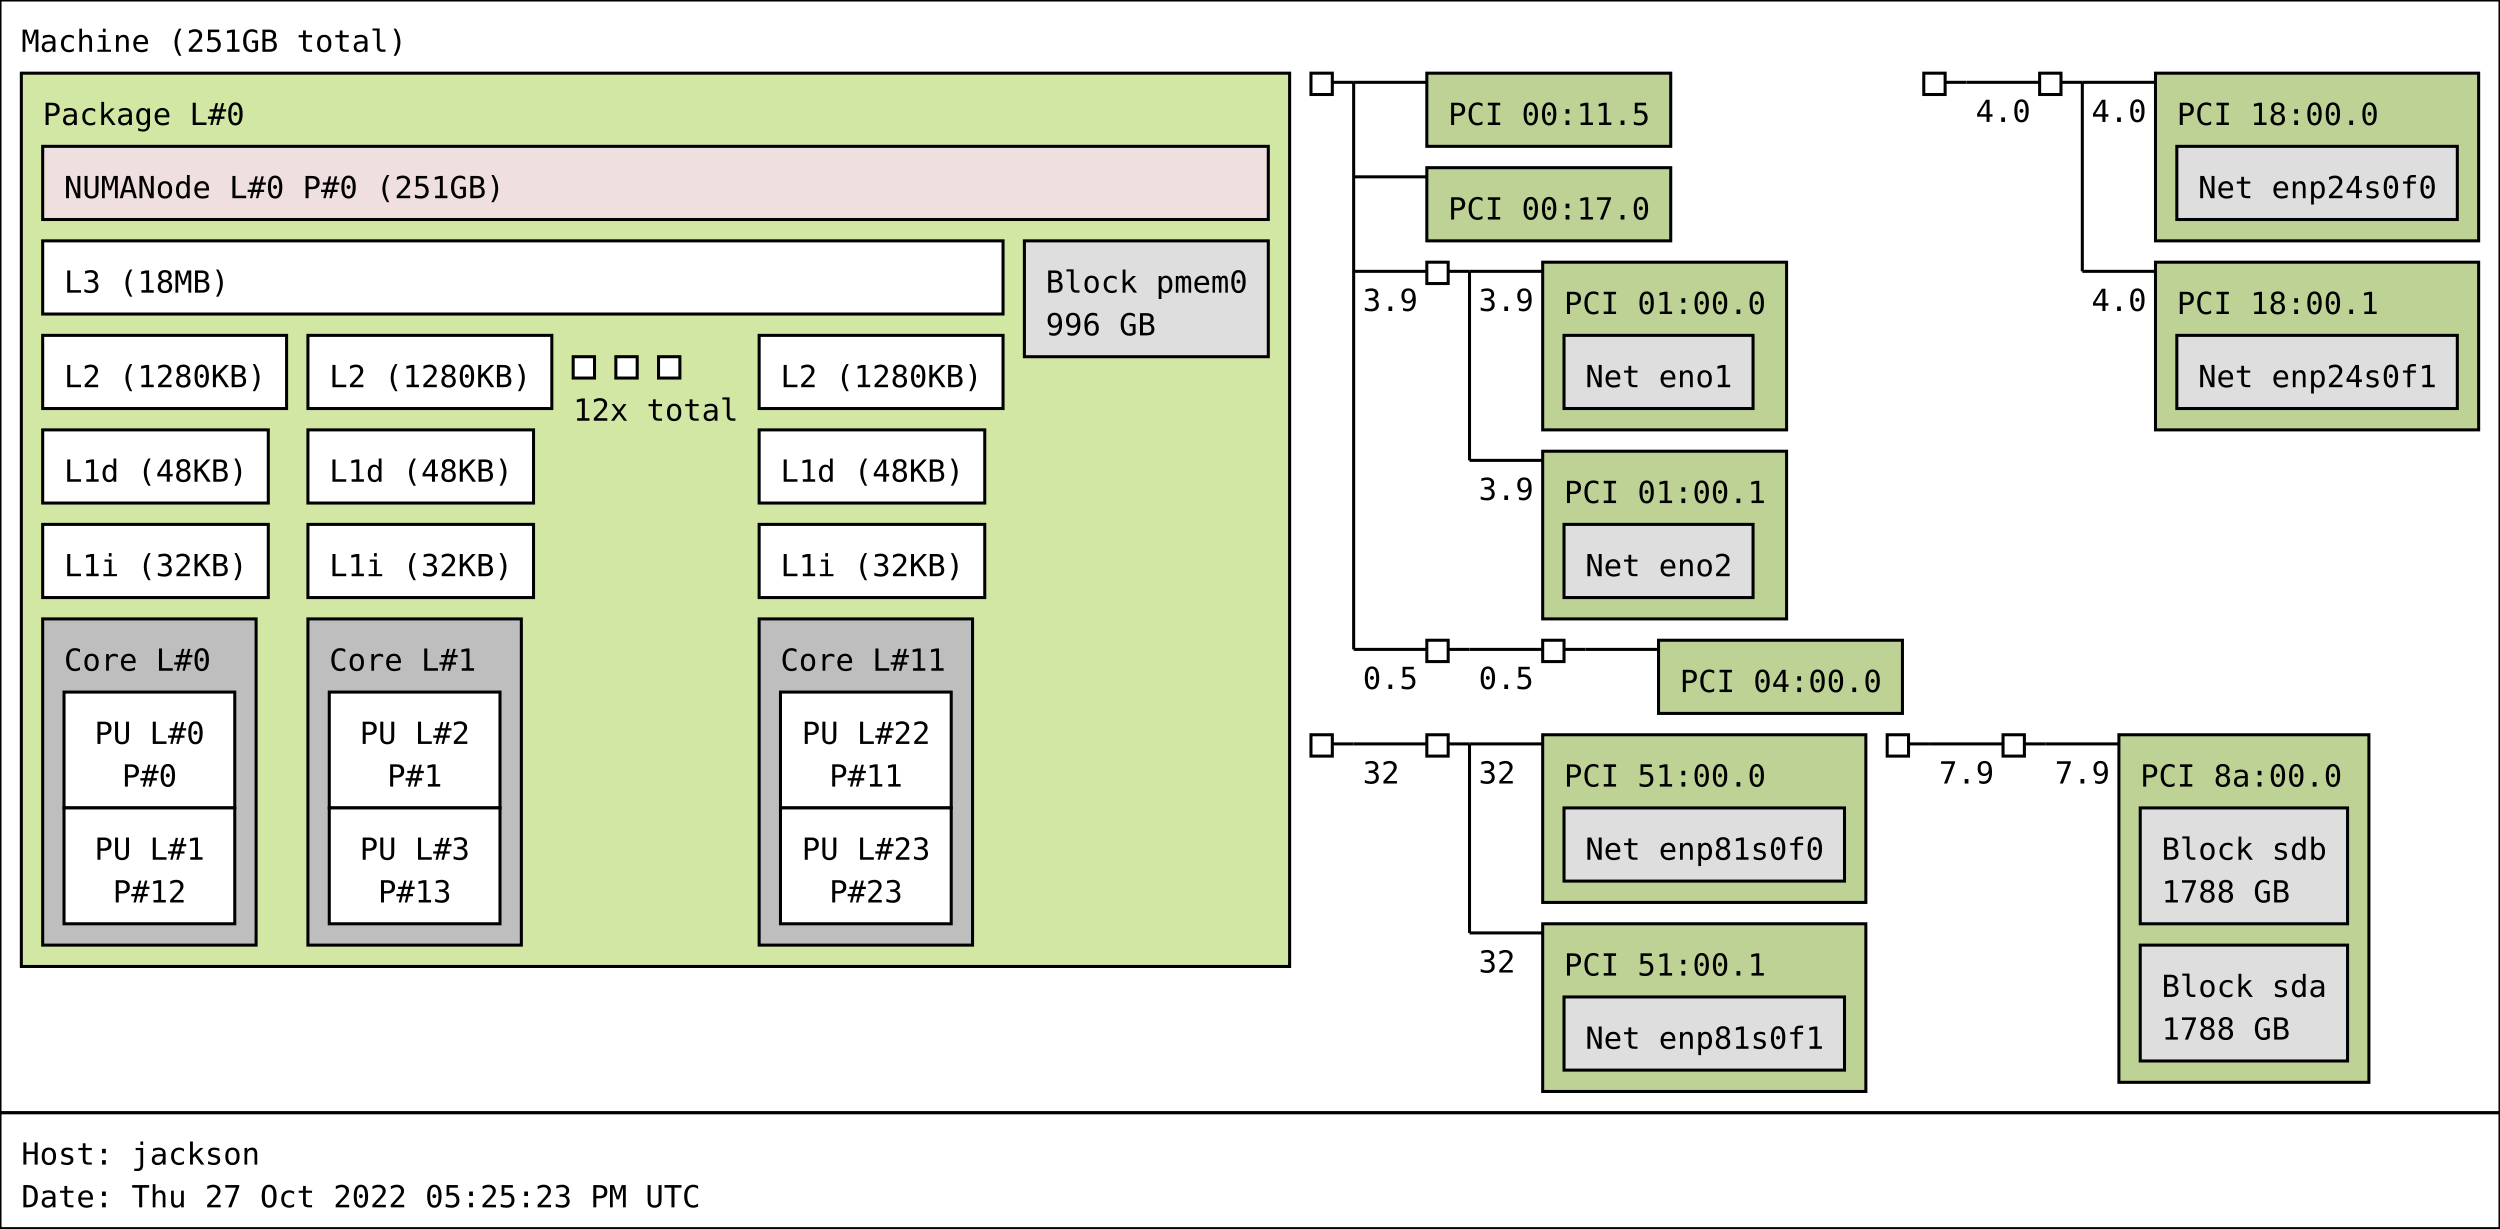
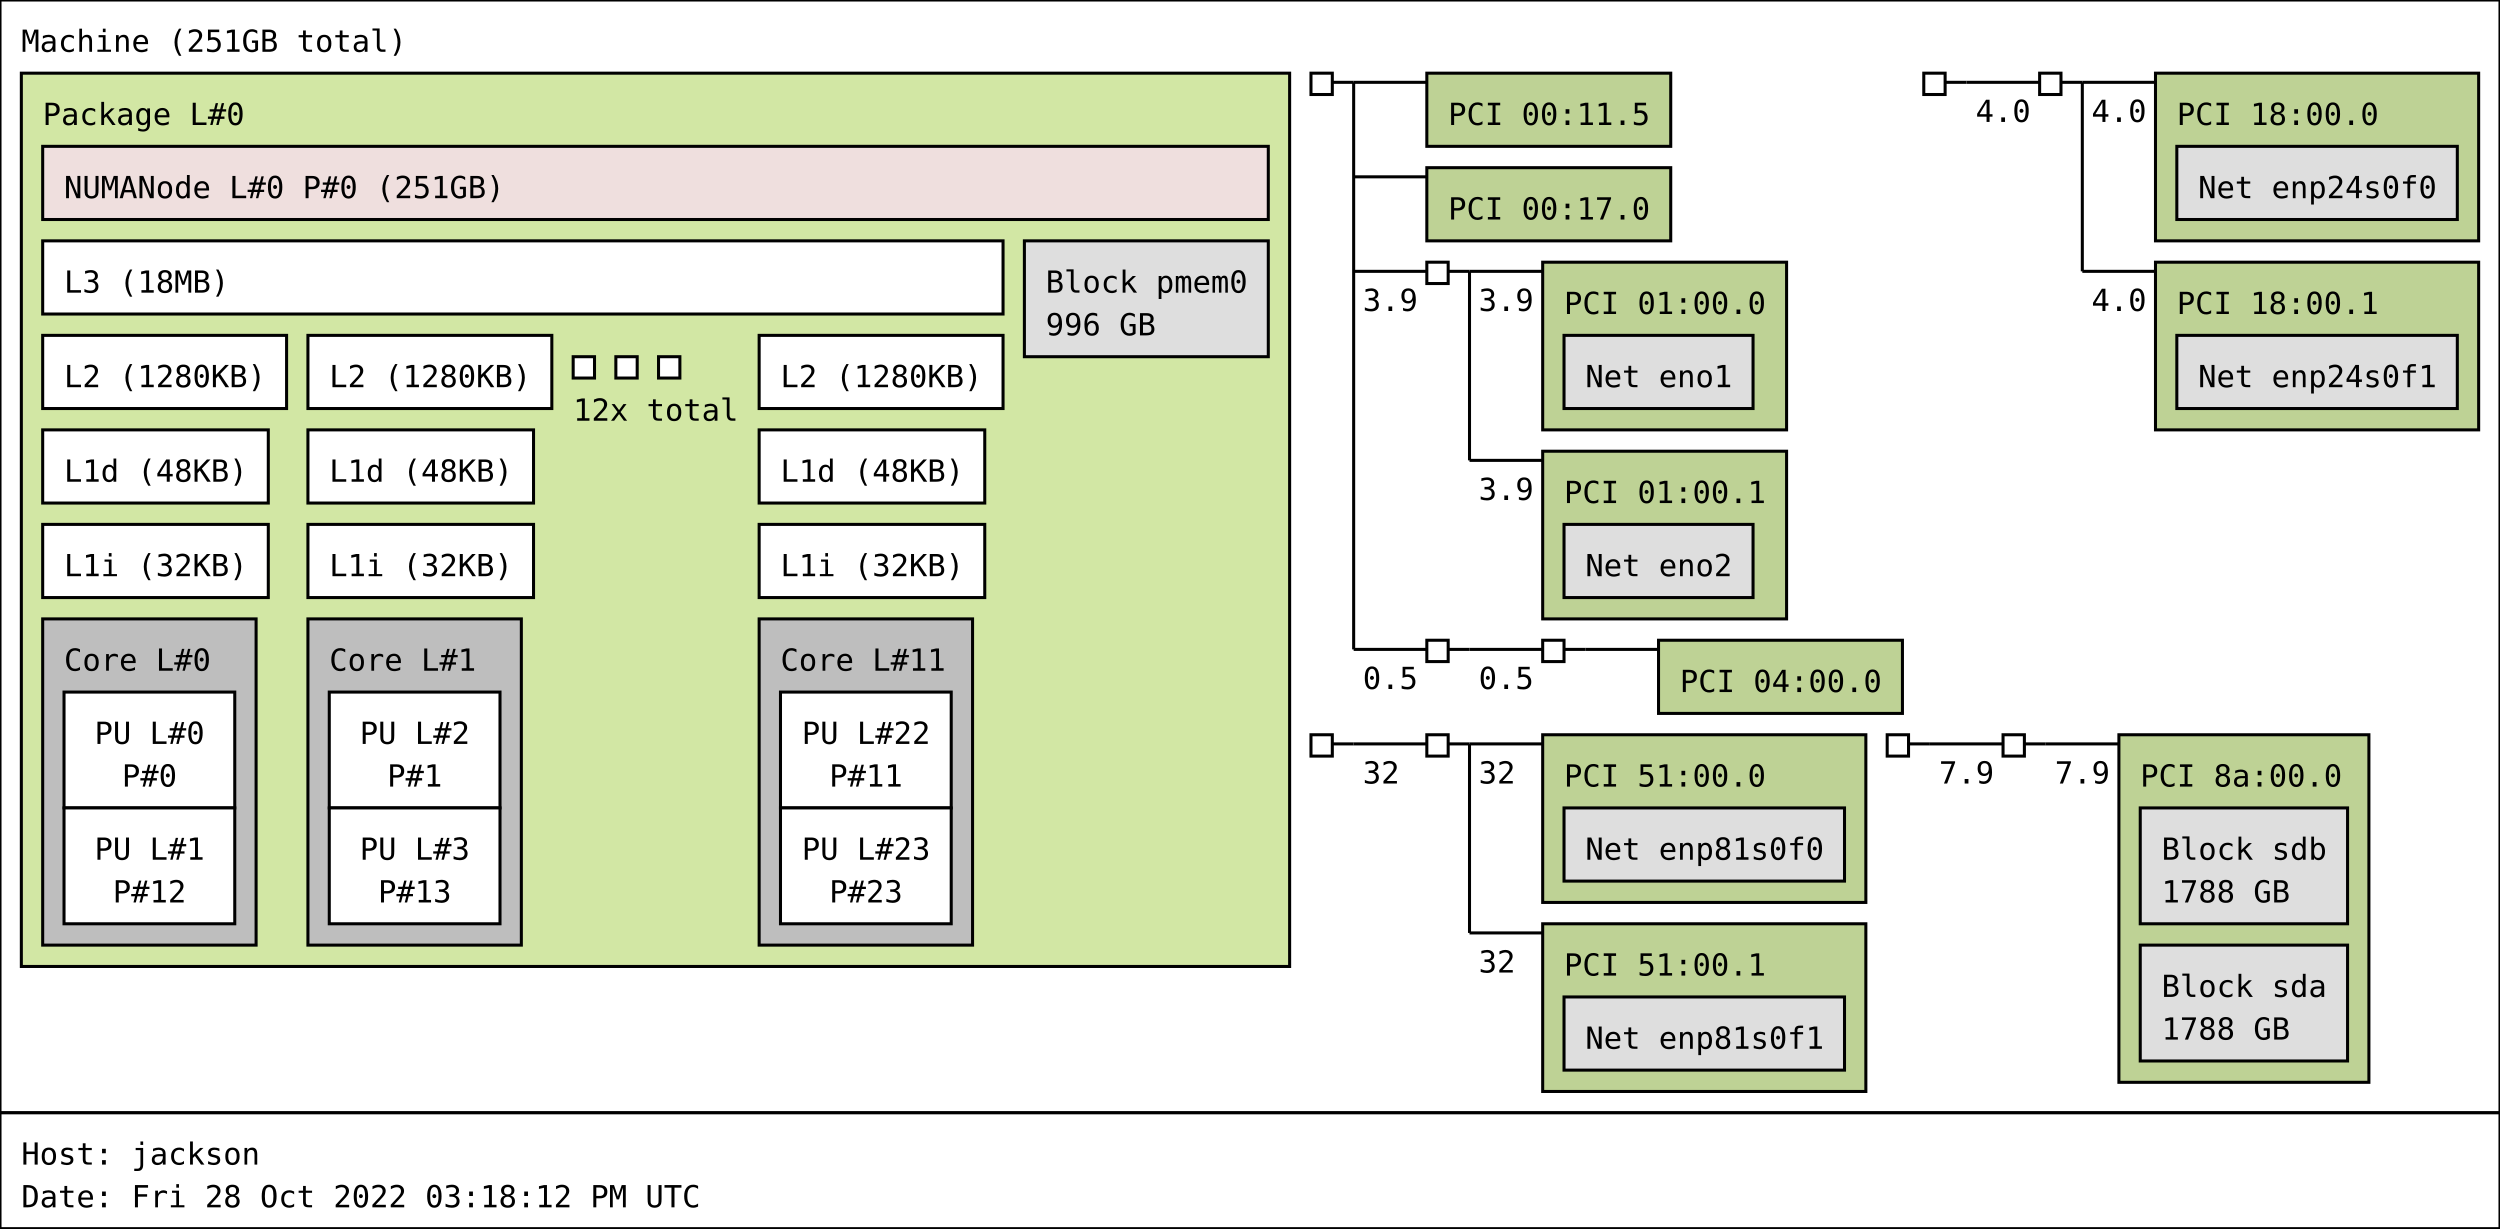
<svg xmlns="http://www.w3.org/2000/svg" width="820px" height="403px" viewBox="0 0 820px 403px" version="1.1">
  <rect id="Machine_0_rect" class="Machine" x="0" y="0" width="820" height="365" fill="rgb(255,255,255)" stroke="rgb(0,0,0)" stroke-width="1" />
  <text id="Machine_0_text" class="Machine" font-family="Monospace" x="7" y="17" fill="rgb(0,0,0)" font-size="10px">Machine (251GB total)</text>
  <rect id="Package_0_rect" class="Package" x="7" y="24" width="416" height="293" fill="rgb(210,231,164)" stroke="rgb(0,0,0)" stroke-width="1" />
  <text id="Package_0_text" class="Package" font-family="Monospace" x="14" y="41" fill="rgb(0,0,0)" font-size="10px">Package L#0</text>
  <rect id="L3_0_rect" class="L3" x="14" y="79" width="315" height="24" fill="rgb(255,255,255)" stroke="rgb(0,0,0)" stroke-width="1" />
  <text id="L3_0_text" class="L3" font-family="Monospace" x="21" y="96" fill="rgb(0,0,0)" font-size="10px">L3 (18MB)</text>
  <rect id="L2_0_rect" class="L2" x="14" y="110" width="80" height="24" fill="rgb(255,255,255)" stroke="rgb(0,0,0)" stroke-width="1" />
  <text id="L2_0_text" class="L2" font-family="Monospace" x="21" y="127" fill="rgb(0,0,0)" font-size="10px">L2 (1280KB)</text>
  <rect id="L1d_0_rect" class="L1d" x="14" y="141" width="74" height="24" fill="rgb(255,255,255)" stroke="rgb(0,0,0)" stroke-width="1" />
  <text id="L1d_0_text" class="L1d" font-family="Monospace" x="21" y="158" fill="rgb(0,0,0)" font-size="10px">L1d (48KB)</text>
  <rect id="L1i_0_rect" class="L1i" x="14" y="172" width="74" height="24" fill="rgb(255,255,255)" stroke="rgb(0,0,0)" stroke-width="1" />
  <text id="L1i_0_text" class="L1i" font-family="Monospace" x="21" y="189" fill="rgb(0,0,0)" font-size="10px">L1i (32KB)</text>
  <rect id="Core_0_rect" class="Core" x="14" y="203" width="70" height="107" fill="rgb(190,190,190)" stroke="rgb(0,0,0)" stroke-width="1" />
  <text id="Core_0_text" class="Core" font-family="Monospace" x="21" y="220" fill="rgb(0,0,0)" font-size="10px">Core L#0</text>
  <rect id="PU_0_rect" class="PU" x="21" y="227" width="56" height="38" fill="rgb(255,255,255)" stroke="rgb(0,0,0)" stroke-width="1" />
  <text id="PU_0_text" class="PU" font-family="Monospace" x="31" y="244" fill="rgb(0,0,0)" font-size="10px">PU L#0</text>
  <text id="PU_0_text_1" class="PU" font-family="Monospace" x="40" y="258" fill="rgb(0,0,0)" font-size="10px">P#0</text>
  <rect id="PU_1_rect" class="PU" x="21" y="265" width="56" height="38" fill="rgb(255,255,255)" stroke="rgb(0,0,0)" stroke-width="1" />
  <text id="PU_1_text" class="PU" font-family="Monospace" x="31" y="282" fill="rgb(0,0,0)" font-size="10px">PU L#1</text>
  <text id="PU_1_text_1" class="PU" font-family="Monospace" x="37" y="296" fill="rgb(0,0,0)" font-size="10px">P#12</text>
  <rect id="L2_1_rect" class="L2" x="101" y="110" width="80" height="24" fill="rgb(255,255,255)" stroke="rgb(0,0,0)" stroke-width="1" />
  <text id="L2_1_text" class="L2" font-family="Monospace" x="108" y="127" fill="rgb(0,0,0)" font-size="10px">L2 (1280KB)</text>
  <rect id="L1d_1_rect" class="L1d" x="101" y="141" width="74" height="24" fill="rgb(255,255,255)" stroke="rgb(0,0,0)" stroke-width="1" />
  <text id="L1d_1_text" class="L1d" font-family="Monospace" x="108" y="158" fill="rgb(0,0,0)" font-size="10px">L1d (48KB)</text>
  <rect id="L1i_1_rect" class="L1i" x="101" y="172" width="74" height="24" fill="rgb(255,255,255)" stroke="rgb(0,0,0)" stroke-width="1" />
  <text id="L1i_1_text" class="L1i" font-family="Monospace" x="108" y="189" fill="rgb(0,0,0)" font-size="10px">L1i (32KB)</text>
  <rect id="Core_1_rect" class="Core" x="101" y="203" width="70" height="107" fill="rgb(190,190,190)" stroke="rgb(0,0,0)" stroke-width="1" />
  <text id="Core_1_text" class="Core" font-family="Monospace" x="108" y="220" fill="rgb(0,0,0)" font-size="10px">Core L#1</text>
  <rect id="PU_2_rect" class="PU" x="108" y="227" width="56" height="38" fill="rgb(255,255,255)" stroke="rgb(0,0,0)" stroke-width="1" />
  <text id="PU_2_text" class="PU" font-family="Monospace" x="118" y="244" fill="rgb(0,0,0)" font-size="10px">PU L#2</text>
  <text id="PU_2_text_1" class="PU" font-family="Monospace" x="127" y="258" fill="rgb(0,0,0)" font-size="10px">P#1</text>
  <rect id="PU_3_rect" class="PU" x="108" y="265" width="56" height="38" fill="rgb(255,255,255)" stroke="rgb(0,0,0)" stroke-width="1" />
  <text id="PU_3_text" class="PU" font-family="Monospace" x="118" y="282" fill="rgb(0,0,0)" font-size="10px">PU L#3</text>
  <text id="PU_3_text_1" class="PU" font-family="Monospace" x="124" y="296" fill="rgb(0,0,0)" font-size="10px">P#13</text>
  <rect id="L2_2_rect" class="L2" x="188" y="117" width="7" height="7" fill="rgb(255,255,255)" stroke="rgb(0,0,0)" stroke-width="1" />
  <rect id="L2_2_rect" class="L2" x="202" y="117" width="7" height="7" fill="rgb(255,255,255)" stroke="rgb(0,0,0)" stroke-width="1" />
  <rect id="L2_2_rect" class="L2" x="216" y="117" width="7" height="7" fill="rgb(255,255,255)" stroke="rgb(0,0,0)" stroke-width="1" />
  <text id="L2_2_text" class="L2" font-family="Monospace" x="188" y="138" fill="rgb(0,0,0)" font-size="10px">12x total</text>
  <rect id="L2_11_rect" class="L2" x="249" y="110" width="80" height="24" fill="rgb(255,255,255)" stroke="rgb(0,0,0)" stroke-width="1" />
  <text id="L2_11_text" class="L2" font-family="Monospace" x="256" y="127" fill="rgb(0,0,0)" font-size="10px">L2 (1280KB)</text>
  <rect id="L1d_11_rect" class="L1d" x="249" y="141" width="74" height="24" fill="rgb(255,255,255)" stroke="rgb(0,0,0)" stroke-width="1" />
  <text id="L1d_11_text" class="L1d" font-family="Monospace" x="256" y="158" fill="rgb(0,0,0)" font-size="10px">L1d (48KB)</text>
  <rect id="L1i_11_rect" class="L1i" x="249" y="172" width="74" height="24" fill="rgb(255,255,255)" stroke="rgb(0,0,0)" stroke-width="1" />
  <text id="L1i_11_text" class="L1i" font-family="Monospace" x="256" y="189" fill="rgb(0,0,0)" font-size="10px">L1i (32KB)</text>
  <rect id="Core_11_rect" class="Core" x="249" y="203" width="70" height="107" fill="rgb(190,190,190)" stroke="rgb(0,0,0)" stroke-width="1" />
  <text id="Core_11_text" class="Core" font-family="Monospace" x="256" y="220" fill="rgb(0,0,0)" font-size="10px">Core L#11</text>
  <rect id="PU_22_rect" class="PU" x="256" y="227" width="56" height="38" fill="rgb(255,255,255)" stroke="rgb(0,0,0)" stroke-width="1" />
  <text id="PU_22_text" class="PU" font-family="Monospace" x="263" y="244" fill="rgb(0,0,0)" font-size="10px">PU L#22</text>
  <text id="PU_22_text_1" class="PU" font-family="Monospace" x="272" y="258" fill="rgb(0,0,0)" font-size="10px">P#11</text>
  <rect id="PU_23_rect" class="PU" x="256" y="265" width="56" height="38" fill="rgb(255,255,255)" stroke="rgb(0,0,0)" stroke-width="1" />
  <text id="PU_23_text" class="PU" font-family="Monospace" x="263" y="282" fill="rgb(0,0,0)" font-size="10px">PU L#23</text>
  <text id="PU_23_text_1" class="PU" font-family="Monospace" x="272" y="296" fill="rgb(0,0,0)" font-size="10px">P#23</text>
  <rect id="NUMANode_0_rect" class="NUMANode" x="14" y="48" width="402" height="24" fill="rgb(239,223,222)" stroke="rgb(0,0,0)" stroke-width="1" />
  <text id="NUMANode_0_text" class="NUMANode" font-family="Monospace" x="21" y="65" fill="rgb(0,0,0)" font-size="10px">NUMANode L#0 P#0 (251GB)</text>
  <rect id="Block_0_rect" class="Block" x="336" y="79" width="80" height="38" fill="rgb(222,222,222)" stroke="rgb(0,0,0)" stroke-width="1" />
  <text id="Block_0_text" class="Block" font-family="Monospace" x="343" y="96" fill="rgb(0,0,0)" font-size="10px">Block pmem0</text>
  <text id="Block_0_text_1" class="Block" font-family="Monospace" x="343" y="110" fill="rgb(0,0,0)" font-size="10px">996 GB</text>
  <rect id="HostBridge_0_rect" class="HostBridge" x="430" y="24" width="7" height="7" fill="rgb(255,255,255)" stroke="rgb(0,0,0)" stroke-width="1" />
  <line id="HostBridge_0_line" class="HostBridge" x1="437" y1="27" x2="444" y2="27" stroke="rgb(0,0,0)" stroke-width="1" />
  <line id="HostBridge_0_line_2" class="HostBridge" x1="444" y1="27" x2="468" y2="27" stroke="rgb(0,0,0)" stroke-width="1" />
  <line id="HostBridge_0_line_3" class="HostBridge" x1="444" y1="58" x2="468" y2="58" stroke="rgb(0,0,0)" stroke-width="1" />
  <line id="HostBridge_0_line_4" class="HostBridge" x1="444" y1="89" x2="468" y2="89" stroke="rgb(0,0,0)" stroke-width="1" />
  <text id="HostBridge_0_text_4" class="HostBridge" font-family="Monospace" x="447" y="102" fill="rgb(0,0,0)" font-size="10px">3.9</text>
  <line id="HostBridge_0_line_5" class="HostBridge" x1="444" y1="213" x2="468" y2="213" stroke="rgb(0,0,0)" stroke-width="1" />
  <text id="HostBridge_0_text_5" class="HostBridge" font-family="Monospace" x="447" y="226" fill="rgb(0,0,0)" font-size="10px">0.5</text>
  <line id="HostBridge_0_line_1" class="HostBridge" x1="444" y1="27" x2="444" y2="213" stroke="rgb(0,0,0)" stroke-width="1" />
  <rect id="PCI_0_rect" class="PCI" x="468" y="24" width="80" height="24" fill="rgb(190,210,149)" stroke="rgb(0,0,0)" stroke-width="1" />
  <text id="PCI_0_text" class="PCI" font-family="Monospace" x="475" y="41" fill="rgb(0,0,0)" font-size="10px">PCI 00:11.5</text>
  <rect id="PCI_1_rect" class="PCI" x="468" y="55" width="80" height="24" fill="rgb(190,210,149)" stroke="rgb(0,0,0)" stroke-width="1" />
  <text id="PCI_1_text" class="PCI" font-family="Monospace" x="475" y="72" fill="rgb(0,0,0)" font-size="10px">PCI 00:17.0</text>
  <rect id="PCIBridge_1_rect" class="PCIBridge" x="468" y="86" width="7" height="7" fill="rgb(255,255,255)" stroke="rgb(0,0,0)" stroke-width="1" />
  <line id="PCIBridge_1_line" class="PCIBridge" x1="475" y1="89" x2="482" y2="89" stroke="rgb(0,0,0)" stroke-width="1" />
  <line id="PCIBridge_1_line_2" class="PCIBridge" x1="482" y1="89" x2="506" y2="89" stroke="rgb(0,0,0)" stroke-width="1" />
  <text id="PCIBridge_1_text_2" class="PCIBridge" font-family="Monospace" x="485" y="102" fill="rgb(0,0,0)" font-size="10px">3.9</text>
  <line id="PCIBridge_1_line_3" class="PCIBridge" x1="482" y1="151" x2="506" y2="151" stroke="rgb(0,0,0)" stroke-width="1" />
  <text id="PCIBridge_1_text_3" class="PCIBridge" font-family="Monospace" x="485" y="164" fill="rgb(0,0,0)" font-size="10px">3.9</text>
  <line id="PCIBridge_1_line_1" class="PCIBridge" x1="482" y1="89" x2="482" y2="151" stroke="rgb(0,0,0)" stroke-width="1" />
  <rect id="PCI_2_rect" class="PCI" x="506" y="86" width="80" height="55" fill="rgb(190,210,149)" stroke="rgb(0,0,0)" stroke-width="1" />
  <text id="PCI_2_text" class="PCI" font-family="Monospace" x="513" y="103" fill="rgb(0,0,0)" font-size="10px">PCI 01:00.0</text>
  <rect id="Net_1_rect" class="Net" x="513" y="110" width="62" height="24" fill="rgb(222,222,222)" stroke="rgb(0,0,0)" stroke-width="1" />
  <text id="Net_1_text" class="Net" font-family="Monospace" x="520" y="127" fill="rgb(0,0,0)" font-size="10px">Net eno1</text>
  <rect id="PCI_3_rect" class="PCI" x="506" y="148" width="80" height="55" fill="rgb(190,210,149)" stroke="rgb(0,0,0)" stroke-width="1" />
  <text id="PCI_3_text" class="PCI" font-family="Monospace" x="513" y="165" fill="rgb(0,0,0)" font-size="10px">PCI 01:00.1</text>
  <rect id="Net_2_rect" class="Net" x="513" y="172" width="62" height="24" fill="rgb(222,222,222)" stroke="rgb(0,0,0)" stroke-width="1" />
  <text id="Net_2_text" class="Net" font-family="Monospace" x="520" y="189" fill="rgb(0,0,0)" font-size="10px">Net eno2</text>
  <rect id="PCIBridge_2_rect" class="PCIBridge" x="468" y="210" width="7" height="7" fill="rgb(255,255,255)" stroke="rgb(0,0,0)" stroke-width="1" />
  <line id="PCIBridge_2_line" class="PCIBridge" x1="475" y1="213" x2="482" y2="213" stroke="rgb(0,0,0)" stroke-width="1" />
  <line id="PCIBridge_2_line_2" class="PCIBridge" x1="482" y1="213" x2="506" y2="213" stroke="rgb(0,0,0)" stroke-width="1" />
  <text id="PCIBridge_2_text_2" class="PCIBridge" font-family="Monospace" x="485" y="226" fill="rgb(0,0,0)" font-size="10px">0.5</text>
  <line id="PCIBridge_2_line_1" class="PCIBridge" x1="482" y1="213" x2="482" y2="213" stroke="rgb(0,0,0)" stroke-width="1" />
  <rect id="PCIBridge_3_rect" class="PCIBridge" x="506" y="210" width="7" height="7" fill="rgb(255,255,255)" stroke="rgb(0,0,0)" stroke-width="1" />
  <line id="PCIBridge_3_line" class="PCIBridge" x1="513" y1="213" x2="520" y2="213" stroke="rgb(0,0,0)" stroke-width="1" />
  <line id="PCIBridge_3_line_2" class="PCIBridge" x1="520" y1="213" x2="544" y2="213" stroke="rgb(0,0,0)" stroke-width="1" />
  <line id="PCIBridge_3_line_1" class="PCIBridge" x1="520" y1="213" x2="520" y2="213" stroke="rgb(0,0,0)" stroke-width="1" />
  <rect id="PCI_4_rect" class="PCI" x="544" y="210" width="80" height="24" fill="rgb(190,210,149)" stroke="rgb(0,0,0)" stroke-width="1" />
  <text id="PCI_4_text" class="PCI" font-family="Monospace" x="551" y="227" fill="rgb(0,0,0)" font-size="10px">PCI 04:00.0</text>
  <rect id="HostBridge_4_rect" class="HostBridge" x="631" y="24" width="7" height="7" fill="rgb(255,255,255)" stroke="rgb(0,0,0)" stroke-width="1" />
  <line id="HostBridge_4_line" class="HostBridge" x1="638" y1="27" x2="645" y2="27" stroke="rgb(0,0,0)" stroke-width="1" />
  <line id="HostBridge_4_line_2" class="HostBridge" x1="645" y1="27" x2="669" y2="27" stroke="rgb(0,0,0)" stroke-width="1" />
  <text id="HostBridge_4_text_2" class="HostBridge" font-family="Monospace" x="648" y="40" fill="rgb(0,0,0)" font-size="10px">4.0</text>
  <line id="HostBridge_4_line_1" class="HostBridge" x1="645" y1="27" x2="645" y2="27" stroke="rgb(0,0,0)" stroke-width="1" />
  <rect id="PCIBridge_5_rect" class="PCIBridge" x="669" y="24" width="7" height="7" fill="rgb(255,255,255)" stroke="rgb(0,0,0)" stroke-width="1" />
  <line id="PCIBridge_5_line" class="PCIBridge" x1="676" y1="27" x2="683" y2="27" stroke="rgb(0,0,0)" stroke-width="1" />
  <line id="PCIBridge_5_line_2" class="PCIBridge" x1="683" y1="27" x2="707" y2="27" stroke="rgb(0,0,0)" stroke-width="1" />
  <text id="PCIBridge_5_text_2" class="PCIBridge" font-family="Monospace" x="686" y="40" fill="rgb(0,0,0)" font-size="10px">4.0</text>
  <line id="PCIBridge_5_line_3" class="PCIBridge" x1="683" y1="89" x2="707" y2="89" stroke="rgb(0,0,0)" stroke-width="1" />
  <text id="PCIBridge_5_text_3" class="PCIBridge" font-family="Monospace" x="686" y="102" fill="rgb(0,0,0)" font-size="10px">4.0</text>
  <line id="PCIBridge_5_line_1" class="PCIBridge" x1="683" y1="27" x2="683" y2="89" stroke="rgb(0,0,0)" stroke-width="1" />
  <rect id="PCI_5_rect" class="PCI" x="707" y="24" width="106" height="55" fill="rgb(190,210,149)" stroke="rgb(0,0,0)" stroke-width="1" />
  <text id="PCI_5_text" class="PCI" font-family="Monospace" x="714" y="41" fill="rgb(0,0,0)" font-size="10px">PCI 18:00.0</text>
  <rect id="Net_3_rect" class="Net" x="714" y="48" width="92" height="24" fill="rgb(222,222,222)" stroke="rgb(0,0,0)" stroke-width="1" />
  <text id="Net_3_text" class="Net" font-family="Monospace" x="721" y="65" fill="rgb(0,0,0)" font-size="10px">Net enp24s0f0</text>
  <rect id="PCI_6_rect" class="PCI" x="707" y="86" width="106" height="55" fill="rgb(190,210,149)" stroke="rgb(0,0,0)" stroke-width="1" />
  <text id="PCI_6_text" class="PCI" font-family="Monospace" x="714" y="103" fill="rgb(0,0,0)" font-size="10px">PCI 18:00.1</text>
  <rect id="Net_4_rect" class="Net" x="714" y="110" width="92" height="24" fill="rgb(222,222,222)" stroke="rgb(0,0,0)" stroke-width="1" />
  <text id="Net_4_text" class="Net" font-family="Monospace" x="721" y="127" fill="rgb(0,0,0)" font-size="10px">Net enp24s0f1</text>
  <rect id="HostBridge_6_rect" class="HostBridge" x="430" y="241" width="7" height="7" fill="rgb(255,255,255)" stroke="rgb(0,0,0)" stroke-width="1" />
  <line id="HostBridge_6_line" class="HostBridge" x1="437" y1="244" x2="444" y2="244" stroke="rgb(0,0,0)" stroke-width="1" />
  <line id="HostBridge_6_line_2" class="HostBridge" x1="444" y1="244" x2="468" y2="244" stroke="rgb(0,0,0)" stroke-width="1" />
  <text id="HostBridge_6_text_2" class="HostBridge" font-family="Monospace" x="447" y="257" fill="rgb(0,0,0)" font-size="10px">32</text>
  <line id="HostBridge_6_line_1" class="HostBridge" x1="444" y1="244" x2="444" y2="244" stroke="rgb(0,0,0)" stroke-width="1" />
  <rect id="PCIBridge_7_rect" class="PCIBridge" x="468" y="241" width="7" height="7" fill="rgb(255,255,255)" stroke="rgb(0,0,0)" stroke-width="1" />
  <line id="PCIBridge_7_line" class="PCIBridge" x1="475" y1="244" x2="482" y2="244" stroke="rgb(0,0,0)" stroke-width="1" />
  <line id="PCIBridge_7_line_2" class="PCIBridge" x1="482" y1="244" x2="506" y2="244" stroke="rgb(0,0,0)" stroke-width="1" />
  <text id="PCIBridge_7_text_2" class="PCIBridge" font-family="Monospace" x="485" y="257" fill="rgb(0,0,0)" font-size="10px">32</text>
  <line id="PCIBridge_7_line_3" class="PCIBridge" x1="482" y1="306" x2="506" y2="306" stroke="rgb(0,0,0)" stroke-width="1" />
  <text id="PCIBridge_7_text_3" class="PCIBridge" font-family="Monospace" x="485" y="319" fill="rgb(0,0,0)" font-size="10px">32</text>
  <line id="PCIBridge_7_line_1" class="PCIBridge" x1="482" y1="244" x2="482" y2="306" stroke="rgb(0,0,0)" stroke-width="1" />
  <rect id="PCI_7_rect" class="PCI" x="506" y="241" width="106" height="55" fill="rgb(190,210,149)" stroke="rgb(0,0,0)" stroke-width="1" />
  <text id="PCI_7_text" class="PCI" font-family="Monospace" x="513" y="258" fill="rgb(0,0,0)" font-size="10px">PCI 51:00.0</text>
  <rect id="Net_5_rect" class="Net" x="513" y="265" width="92" height="24" fill="rgb(222,222,222)" stroke="rgb(0,0,0)" stroke-width="1" />
  <text id="Net_5_text" class="Net" font-family="Monospace" x="520" y="282" fill="rgb(0,0,0)" font-size="10px">Net enp81s0f0</text>
  <rect id="PCI_8_rect" class="PCI" x="506" y="303" width="106" height="55" fill="rgb(190,210,149)" stroke="rgb(0,0,0)" stroke-width="1" />
  <text id="PCI_8_text" class="PCI" font-family="Monospace" x="513" y="320" fill="rgb(0,0,0)" font-size="10px">PCI 51:00.1</text>
  <rect id="Net_6_rect" class="Net" x="513" y="327" width="92" height="24" fill="rgb(222,222,222)" stroke="rgb(0,0,0)" stroke-width="1" />
  <text id="Net_6_text" class="Net" font-family="Monospace" x="520" y="344" fill="rgb(0,0,0)" font-size="10px">Net enp81s0f1</text>
  <rect id="HostBridge_8_rect" class="HostBridge" x="619" y="241" width="7" height="7" fill="rgb(255,255,255)" stroke="rgb(0,0,0)" stroke-width="1" />
  <line id="HostBridge_8_line" class="HostBridge" x1="626" y1="244" x2="633" y2="244" stroke="rgb(0,0,0)" stroke-width="1" />
  <line id="HostBridge_8_line_2" class="HostBridge" x1="633" y1="244" x2="657" y2="244" stroke="rgb(0,0,0)" stroke-width="1" />
  <text id="HostBridge_8_text_2" class="HostBridge" font-family="Monospace" x="636" y="257" fill="rgb(0,0,0)" font-size="10px">7.9</text>
  <line id="HostBridge_8_line_1" class="HostBridge" x1="633" y1="244" x2="633" y2="244" stroke="rgb(0,0,0)" stroke-width="1" />
  <rect id="PCIBridge_9_rect" class="PCIBridge" x="657" y="241" width="7" height="7" fill="rgb(255,255,255)" stroke="rgb(0,0,0)" stroke-width="1" />
  <line id="PCIBridge_9_line" class="PCIBridge" x1="664" y1="244" x2="671" y2="244" stroke="rgb(0,0,0)" stroke-width="1" />
  <line id="PCIBridge_9_line_2" class="PCIBridge" x1="671" y1="244" x2="695" y2="244" stroke="rgb(0,0,0)" stroke-width="1" />
  <text id="PCIBridge_9_text_2" class="PCIBridge" font-family="Monospace" x="674" y="257" fill="rgb(0,0,0)" font-size="10px">7.9</text>
  <line id="PCIBridge_9_line_1" class="PCIBridge" x1="671" y1="244" x2="671" y2="244" stroke="rgb(0,0,0)" stroke-width="1" />
  <rect id="PCI_9_rect" class="PCI" x="695" y="241" width="82" height="114" fill="rgb(190,210,149)" stroke="rgb(0,0,0)" stroke-width="1" />
  <text id="PCI_9_text" class="PCI" font-family="Monospace" x="702" y="258" fill="rgb(0,0,0)" font-size="10px">PCI 8a:00.0</text>
  <rect id="Block_7_rect" class="Block" x="702" y="265" width="68" height="38" fill="rgb(222,222,222)" stroke="rgb(0,0,0)" stroke-width="1" />
  <text id="Block_7_text" class="Block" font-family="Monospace" x="709" y="282" fill="rgb(0,0,0)" font-size="10px">Block sdb</text>
  <text id="Block_7_text_1" class="Block" font-family="Monospace" x="709" y="296" fill="rgb(0,0,0)" font-size="10px">1788 GB</text>
  <rect id="Block_8_rect" class="Block" x="702" y="310" width="68" height="38" fill="rgb(222,222,222)" stroke="rgb(0,0,0)" stroke-width="1" />
  <text id="Block_8_text" class="Block" font-family="Monospace" x="709" y="327" fill="rgb(0,0,0)" font-size="10px">Block sda</text>
  <text id="Block_8_text_1" class="Block" font-family="Monospace" x="709" y="341" fill="rgb(0,0,0)" font-size="10px">1788 GB</text>
  <rect id="anon_rect" x="0" y="365" width="820" height="38" fill="rgb(255,255,255)" stroke="rgb(0,0,0)" stroke-width="1" />
  <text id="anon_text" font-family="Monospace" x="7" y="382" fill="rgb(0,0,0)" font-size="10px">Host: jackson</text>
-   <text id="anon_text_1" font-family="Monospace" x="7" y="396" fill="rgb(0,0,0)" font-size="10px">Date: Thu 27 Oct 2022 05:25:23 PM UTC</text>
+   <text id="anon_text_1" font-family="Monospace" x="7" y="396" fill="rgb(0,0,0)" font-size="10px">Date: Fri 28 Oct 2022 03:18:12 PM UTC</text>
</svg>
